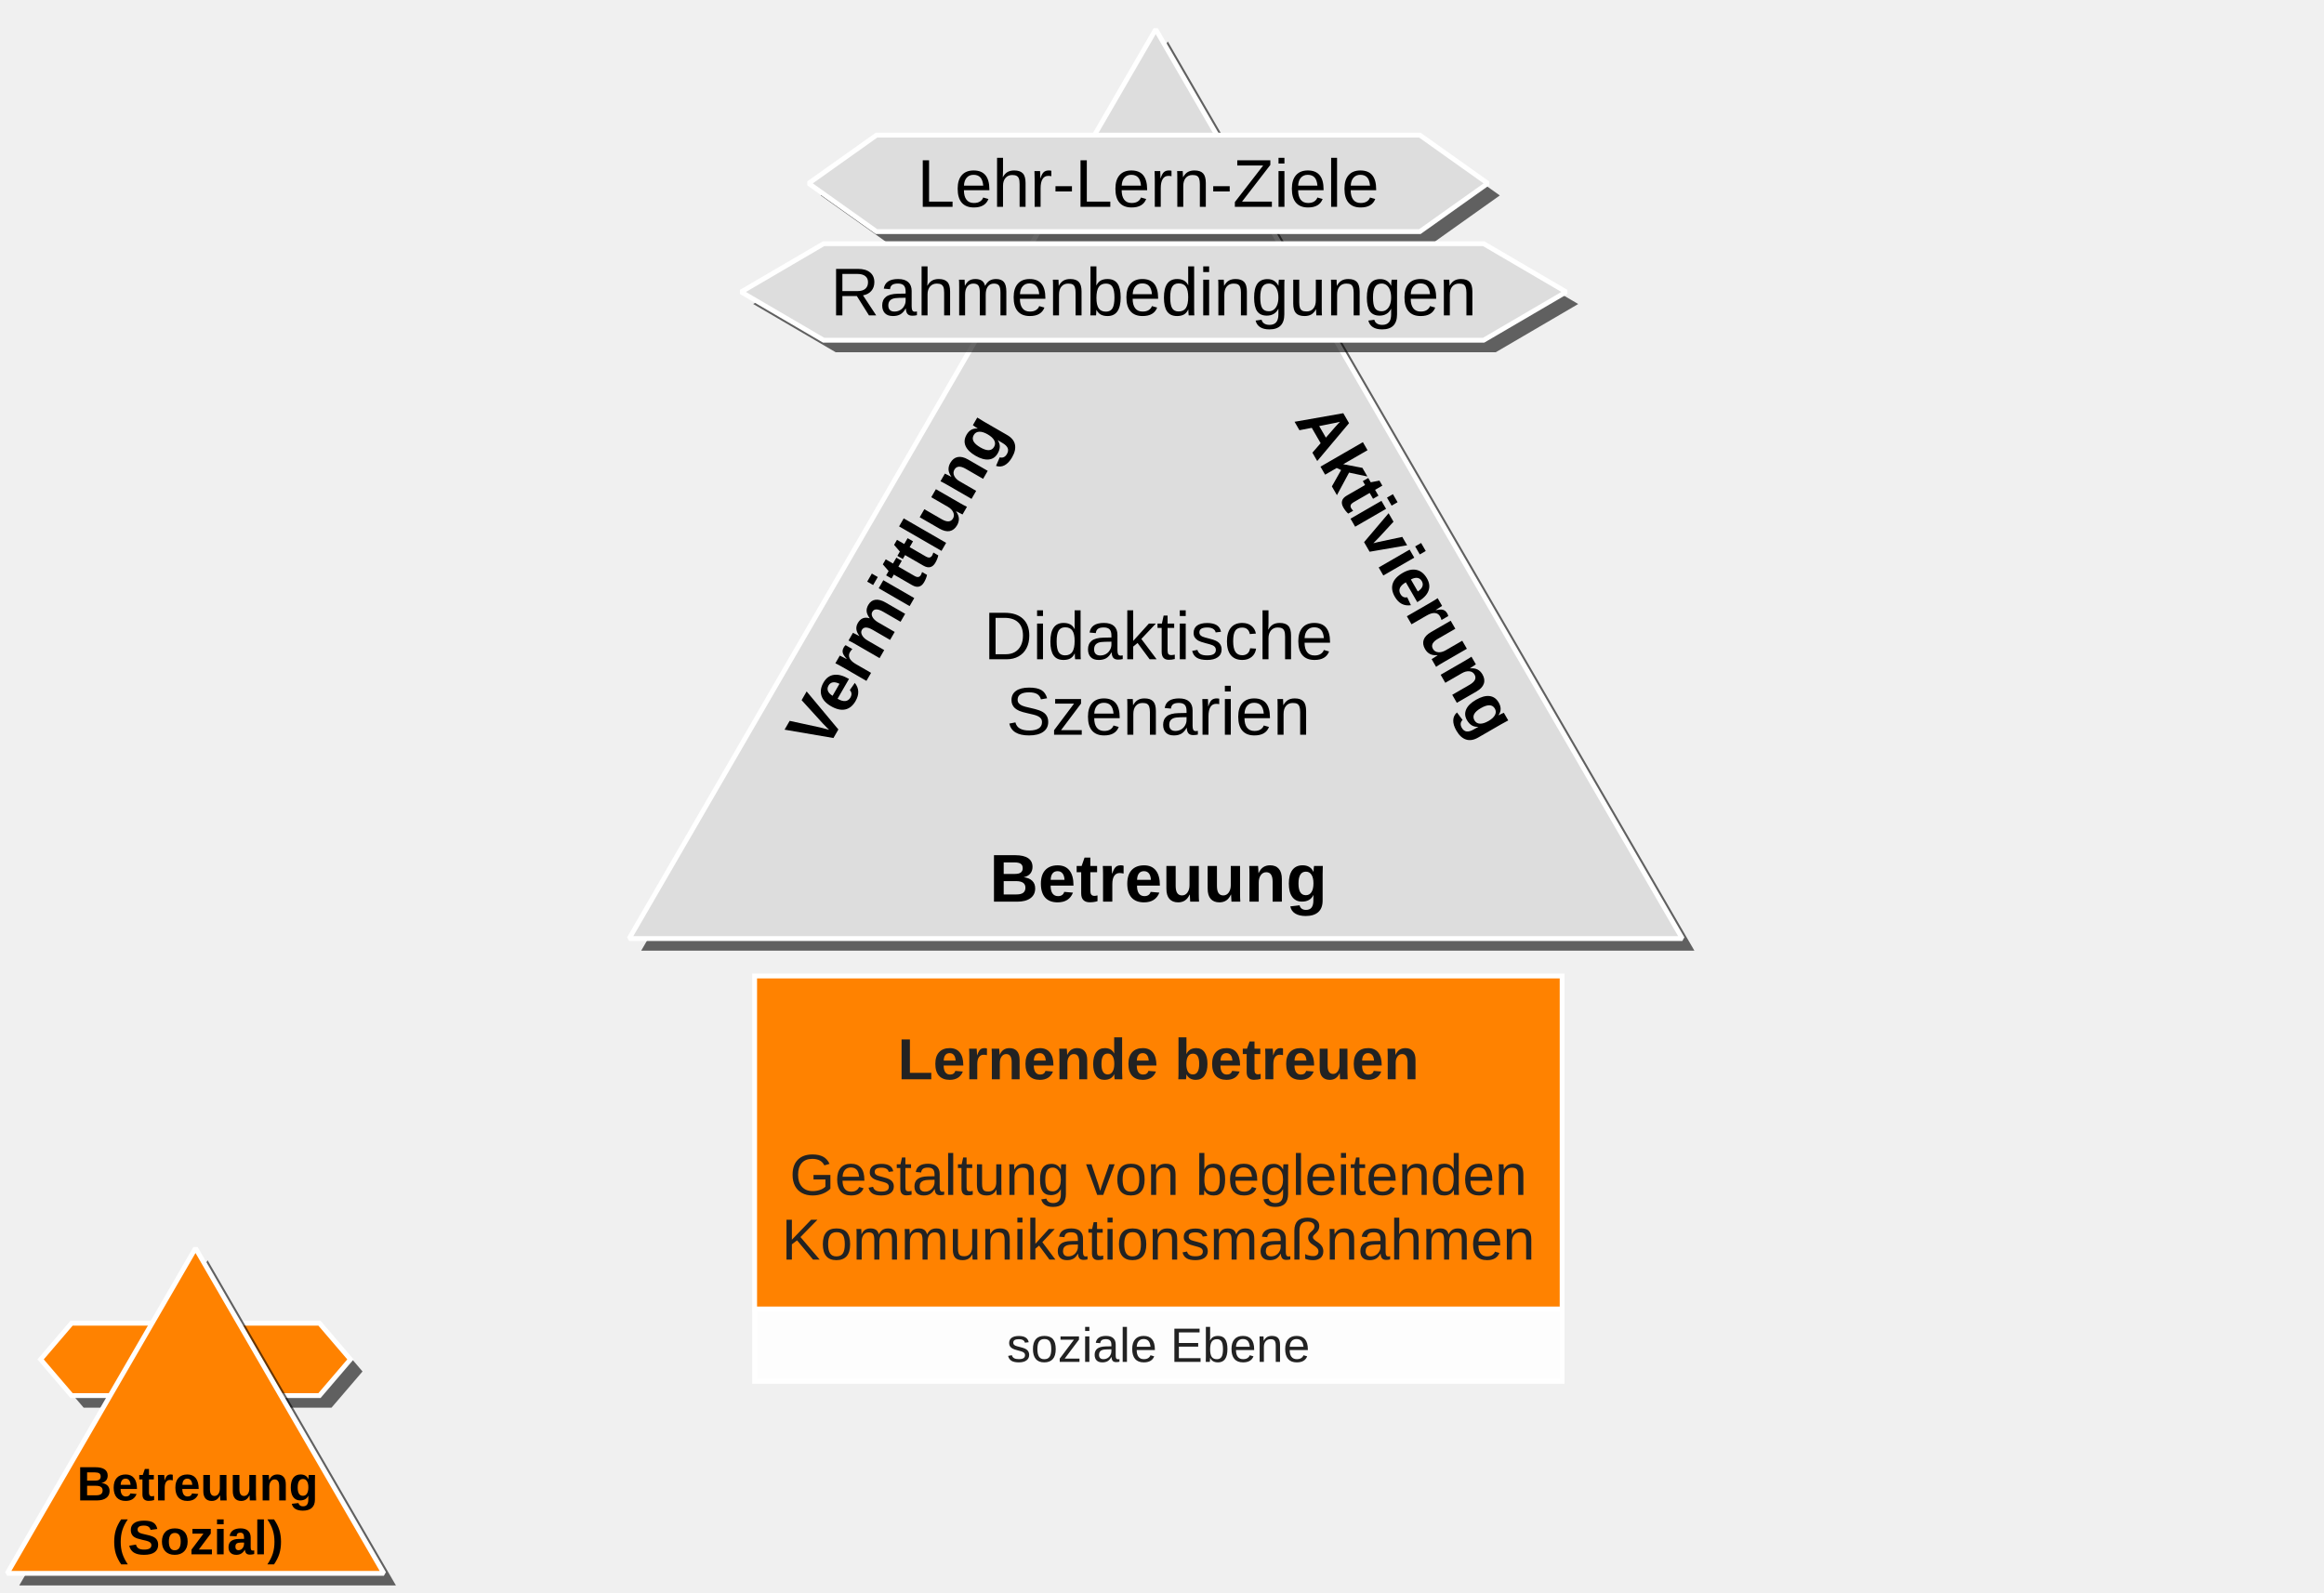
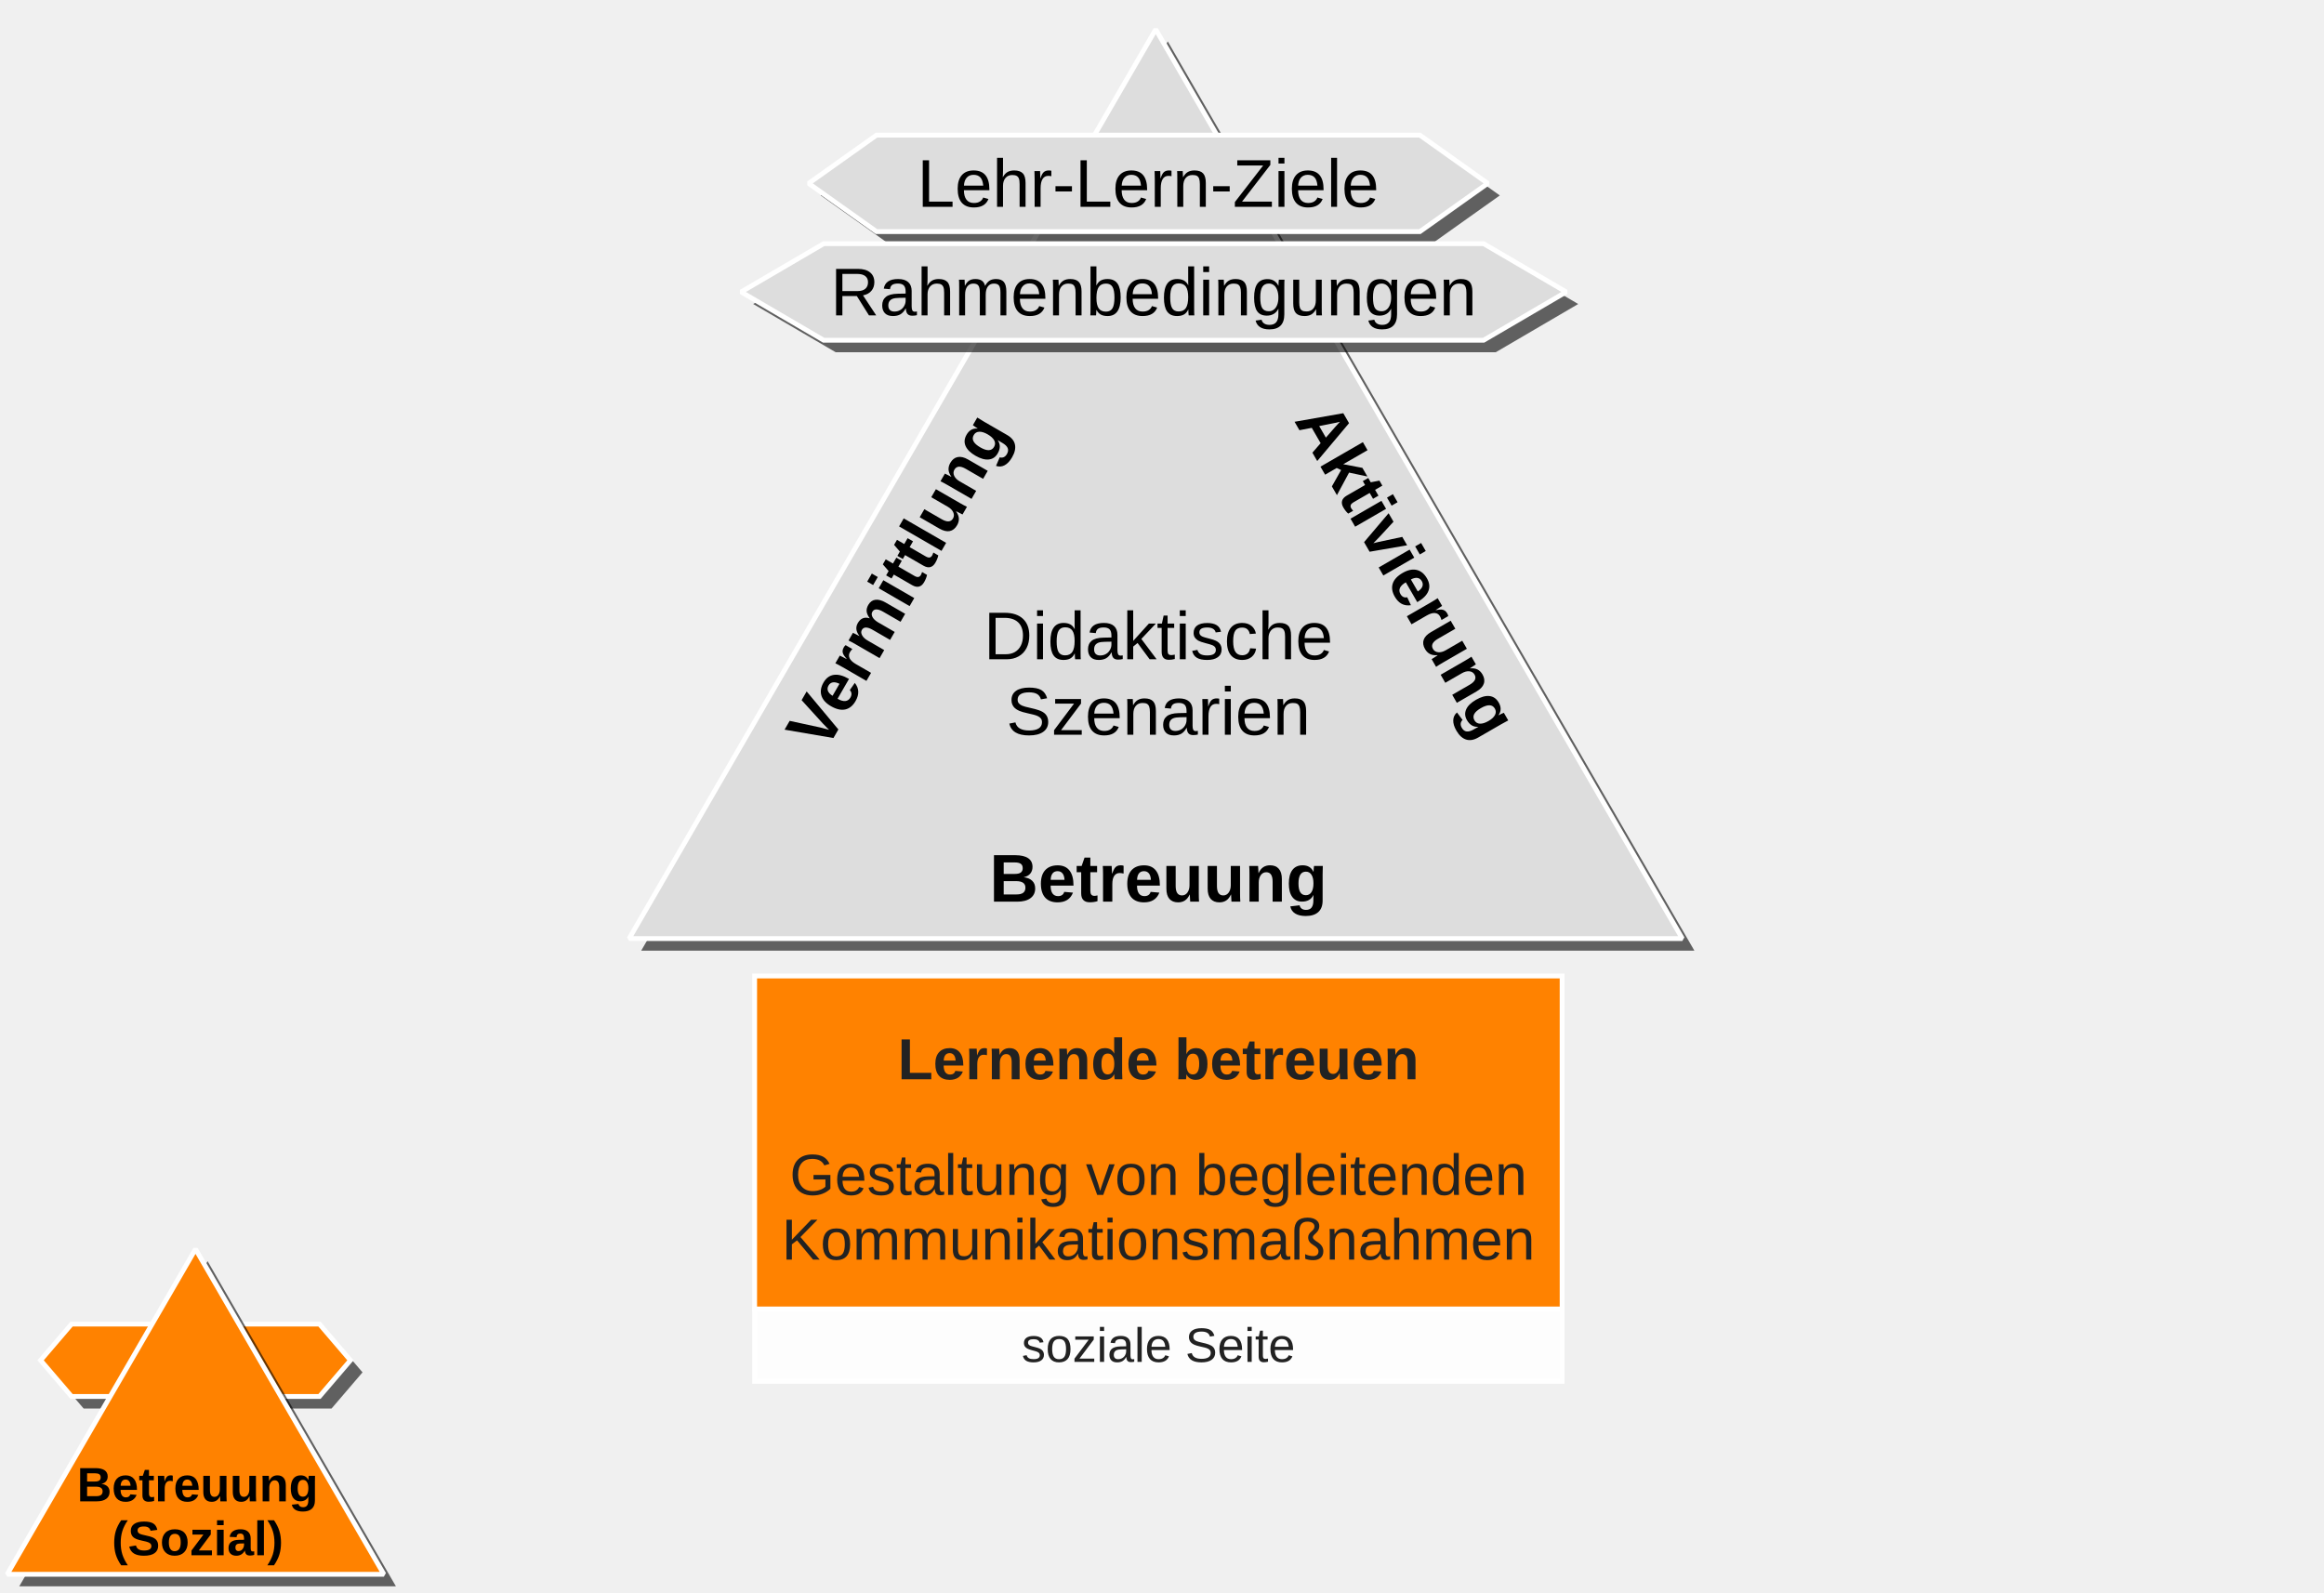
<svg xmlns="http://www.w3.org/2000/svg" fill-opacity="1" color-rendering="auto" color-interpolation="auto" text-rendering="auto" stroke="black" stroke-linecap="square" width="963" stroke-miterlimit="10" shape-rendering="auto" stroke-opacity="1" fill="black" stroke-dasharray="none" font-weight="normal" stroke-width="1" height="660" font-family="'Dialog'" font-style="normal" stroke-linejoin="miter" font-size="12px" stroke-dashoffset="0" image-rendering="auto">
  <defs id="genericDefs" />
  <g>
    <defs id="defs1">
      <clipPath clipPathUnits="userSpaceOnUse" id="clipPath1">
        <path d="M0 0 L963 0 L963 660 L0 660 L0 0 Z" />
      </clipPath>
      <clipPath clipPathUnits="userSpaceOnUse" id="clipPath2">
        <path d="M-5 -5 L958 -5 L958 655 L-5 655 L-5 -5 Z" />
      </clipPath>
      <clipPath clipPathUnits="userSpaceOnUse" id="clipPath3">
        <path d="M-416.906 404.503 L64.594 -429.479 L636.17 -99.479 L154.671 734.504 L-416.906 404.503 Z" />
      </clipPath>
      <clipPath clipPathUnits="userSpaceOnUse" id="clipPath4">
        <path d="M101.536 -424.676 L583.036 409.307 L11.459 739.307 L-470.041 -94.676 L101.536 -424.676 Z" />
      </clipPath>
    </defs>
    <g transform="translate(5,5)" fill-opacity="0.6" fill="rgb(0,0,0)" text-rendering="geometricPrecision" shape-rendering="geometricPrecision" stroke="rgb(0,0,0)" stroke-opacity="0.6">
      <path d="M478.9 12.177 L697.1 389 L260.7 389 Z" fill-rule="evenodd" clip-path="url(#clipPath2)" stroke="none" />
    </g>
    <g fill="rgb(221,221,221)" text-rendering="geometricPrecision" shape-rendering="geometricPrecision" stroke="rgb(221,221,221)">
      <path d="M478.9 12.177 L697.1 389 L260.7 389 Z" fill-rule="evenodd" clip-path="url(#clipPath1)" stroke="none" />
    </g>
    <g stroke-linecap="butt" fill="white" text-rendering="geometricPrecision" shape-rendering="geometricPrecision" stroke="white" stroke-width="2" stroke-miterlimit="1.45">
      <path fill="none" d="M478.9 12.177 L697.1 389 L260.7 389 Z" fill-rule="evenodd" clip-path="url(#clipPath1)" />
    </g>
    <g font-size="28px" stroke-linecap="butt" transform="matrix(0.5,0.866,-0.866,0.5,558.7635,158.7997)" text-rendering="geometricPrecision" font-family="'Arial'" shape-rendering="geometricPrecision" font-weight="bold" stroke-miterlimit="1.45">
      <text x="2" xml:space="preserve" y="27.348" clip-path="url(#clipPath3)" stroke="none">Aktivierung</text>
    </g>
    <g font-size="28px" stroke-linecap="butt" transform="matrix(0.5,-0.866,0.866,0.5,317.0119,300.2706)" text-rendering="geometricPrecision" font-family="'Arial'" shape-rendering="geometricPrecision" font-weight="bold" stroke-miterlimit="1.45">
      <text x="2" xml:space="preserve" y="27.348" clip-path="url(#clipPath4)" stroke="none">Vermittlung</text>
    </g>
    <g font-size="28px" stroke-linecap="butt" text-rendering="geometricPrecision" font-family="'Arial'" shape-rendering="geometricPrecision" font-weight="bold" stroke-miterlimit="1.45">
      <text x="410" xml:space="preserve" y="373.707" clip-path="url(#clipPath1)" stroke="none">Betreuung</text>
      <text x="407.635" xml:space="preserve" y="273.243" clip-path="url(#clipPath1)" font-weight="normal" stroke="none">Didaktische</text>
      <text x="416.959" xml:space="preserve" y="304.524" clip-path="url(#clipPath1)" font-weight="normal" stroke="none">Szenarien</text>
    </g>
    <g fill="rgb(255,255,255)" text-rendering="geometricPrecision" fill-opacity="0.863" shape-rendering="geometricPrecision" stroke-opacity="0.863" stroke="rgb(255,255,255)">
      <rect x="312.7" width="334.6" height="30" y="542.51" clip-path="url(#clipPath1)" stroke="none" />
    </g>
    <g stroke-linecap="butt" font-size="20px" fill="rgb(34,34,34)" text-rendering="geometricPrecision" font-family="'Arial'" shape-rendering="geometricPrecision" stroke="rgb(34,34,34)" stroke-miterlimit="1.45">
-       <text x="417.178" xml:space="preserve" y="564.444" clip-path="url(#clipPath1)" stroke="none">soziale Ebene</text>
+       <text x="423.301" xml:space="preserve" y="564.444" clip-path="url(#clipPath1)" stroke="none">soziale Seite</text>
    </g>
    <g stroke-linecap="butt" fill="white" text-rendering="geometricPrecision" shape-rendering="geometricPrecision" stroke="white" stroke-width="2" stroke-miterlimit="1.45">
      <rect fill="none" x="312.7" width="334.6" height="30" y="542.51" clip-path="url(#clipPath1)" />
    </g>
    <g fill="rgb(255,130,0)" text-rendering="geometricPrecision" shape-rendering="geometricPrecision" stroke="rgb(255,130,0)">
      <rect x="312.7" width="334.6" height="138" y="404.51" clip-path="url(#clipPath1)" stroke="none" />
    </g>
    <g stroke-linecap="butt" font-size="24px" fill="rgb(34,34,34)" text-rendering="geometricPrecision" font-family="'Arial'" shape-rendering="geometricPrecision" stroke="rgb(34,34,34)" stroke-miterlimit="1.45">
      <text x="476.666" xml:space="preserve" y="441.612" clip-path="url(#clipPath1)" stroke="none"> </text>
      <text x="476.666" xml:space="preserve" y="468.424" clip-path="url(#clipPath1)" stroke="none"> </text>
      <text x="327.217" xml:space="preserve" y="495.237" clip-path="url(#clipPath1)" stroke="none">Gestaltung von begleitenden</text>
      <text x="323.93" xml:space="preserve" y="522.049" clip-path="url(#clipPath1)" stroke="none">Kommunikationsmaßnahmen</text>
    </g>
    <g stroke-linecap="butt" fill="white" text-rendering="geometricPrecision" shape-rendering="geometricPrecision" stroke="white" stroke-width="2" stroke-miterlimit="1.45">
      <rect fill="none" x="312.7" width="334.6" height="138" y="404.51" clip-path="url(#clipPath1)" />
    </g>
    <g stroke-linecap="butt" font-size="24px" fill="rgb(34,34,34)" text-rendering="geometricPrecision" font-family="'Arial'" shape-rendering="geometricPrecision" stroke="rgb(34,34,34)" font-weight="bold" stroke-miterlimit="1.45">
      <text x="371.977" xml:space="preserve" y="447.32" clip-path="url(#clipPath1)" stroke="none">Lernende betreuen</text>
    </g>
    <g transform="translate(5,5)" fill-opacity="0.6" fill="rgb(0,0,0)" text-rendering="geometricPrecision" shape-rendering="geometricPrecision" stroke="rgb(0,0,0)" stroke-opacity="0.6">
-       <path d="M16.819 563.412 L29.659 548.412 L132.379 548.412 L145.219 563.412 L132.379 578.412 L29.659 578.412 Z" fill-rule="evenodd" clip-path="url(#clipPath2)" stroke="none" />
+       <path d="M16.819 563.784 L29.659 548.784 L132.379 548.784 L145.219 563.784 L132.379 578.784 L29.659 578.784 Z" fill-rule="evenodd" clip-path="url(#clipPath2)" stroke="none" />
    </g>
    <g fill="rgb(255,130,0)" text-rendering="geometricPrecision" shape-rendering="geometricPrecision" stroke="rgb(255,130,0)">
-       <path d="M16.819 563.412 L29.659 548.412 L132.379 548.412 L145.219 563.412 L132.379 578.412 L29.659 578.412 Z" fill-rule="evenodd" clip-path="url(#clipPath1)" stroke="none" />
+       <path d="M16.819 563.784 L29.659 548.784 L132.379 548.784 L145.219 563.784 L132.379 578.784 L29.659 578.784 Z" fill-rule="evenodd" clip-path="url(#clipPath1)" stroke="none" />
    </g>
    <g stroke-linecap="butt" fill="white" text-rendering="geometricPrecision" shape-rendering="geometricPrecision" stroke="white" stroke-width="2" stroke-miterlimit="1.45">
-       <path fill="none" d="M16.819 563.412 L29.659 548.412 L132.379 548.412 L145.219 563.412 L132.379 578.412 L29.659 578.412 Z" fill-rule="evenodd" clip-path="url(#clipPath1)" />
+       <path fill="none" d="M16.819 563.784 L29.659 548.784 L132.379 548.784 L145.219 563.784 L132.379 578.784 L29.659 578.784 Z" fill-rule="evenodd" clip-path="url(#clipPath1)" />
    </g>
    <g transform="translate(5,5)" fill-opacity="0.6" fill="rgb(0,0,0)" text-rendering="geometricPrecision" shape-rendering="geometricPrecision" stroke="rgb(0,0,0)" stroke-opacity="0.6">
-       <path d="M81.019 517.327 L159.059 652.1 L2.979 652.1 Z" fill-rule="evenodd" clip-path="url(#clipPath2)" stroke="none" />
+       <path d="M81.019 517.699 L159.059 652.471 L2.979 652.471 Z" fill-rule="evenodd" clip-path="url(#clipPath2)" stroke="none" />
    </g>
    <g fill="rgb(255,130,0)" text-rendering="geometricPrecision" shape-rendering="geometricPrecision" stroke="rgb(255,130,0)">
-       <path d="M81.019 517.327 L159.059 652.1 L2.979 652.1 Z" fill-rule="evenodd" clip-path="url(#clipPath1)" stroke="none" />
+       <path d="M81.019 517.699 L159.059 652.471 L2.979 652.471 Z" fill-rule="evenodd" clip-path="url(#clipPath1)" stroke="none" />
    </g>
    <g stroke-linecap="butt" fill="white" text-rendering="geometricPrecision" shape-rendering="geometricPrecision" stroke="white" stroke-width="2" stroke-miterlimit="1.45">
-       <path fill="none" d="M81.019 517.327 L159.059 652.1 L2.979 652.1 Z" fill-rule="evenodd" clip-path="url(#clipPath1)" />
+       <path fill="none" d="M81.019 517.699 L159.059 652.471 L2.979 652.471 Z" fill-rule="evenodd" clip-path="url(#clipPath1)" />
    </g>
    <g font-size="20px" stroke-linecap="butt" text-rendering="geometricPrecision" font-family="'Arial'" shape-rendering="geometricPrecision" font-weight="bold" stroke-miterlimit="1.45">
-       <text x="31.878" xml:space="preserve" y="621.872" clip-path="url(#clipPath1)" stroke="none">Betreuung</text>
-       <text x="46.322" xml:space="preserve" y="644.216" clip-path="url(#clipPath1)" stroke="none">(Sozial)</text>
+       <text x="31.878" xml:space="preserve" y="622.244" clip-path="url(#clipPath1)" stroke="none">Betreuung</text>
+       <text x="46.322" xml:space="preserve" y="644.587" clip-path="url(#clipPath1)" stroke="none">(Sozial)</text>
    </g>
    <g transform="translate(5,5)" fill-opacity="0.6" fill="rgb(0,0,0)" text-rendering="geometricPrecision" shape-rendering="geometricPrecision" stroke="rgb(0,0,0)" stroke-opacity="0.6">
      <path d="M335.079 76 L363.219 56 L588.339 56 L616.479 76 L588.339 96 L363.219 96 Z" fill-rule="evenodd" clip-path="url(#clipPath2)" stroke="none" />
    </g>
    <g fill="rgb(221,221,221)" text-rendering="geometricPrecision" shape-rendering="geometricPrecision" stroke="rgb(221,221,221)">
      <path d="M335.079 76 L363.219 56 L588.339 56 L616.479 76 L588.339 96 L363.219 96 Z" fill-rule="evenodd" clip-path="url(#clipPath1)" stroke="none" />
    </g>
    <g text-rendering="geometricPrecision" stroke-miterlimit="1.45" font-size="28px" shape-rendering="geometricPrecision" font-family="'Arial'" stroke-linecap="butt">
      <text x="380.069" xml:space="preserve" y="85.707" clip-path="url(#clipPath1)" stroke="none">Lehr-Lern-Ziele</text>
    </g>
    <g stroke-linecap="butt" fill="white" text-rendering="geometricPrecision" shape-rendering="geometricPrecision" stroke="white" stroke-width="2" stroke-miterlimit="1.45">
      <path fill="none" d="M335.079 76 L363.219 56 L588.339 56 L616.479 76 L588.339 96 L363.219 96 Z" fill-rule="evenodd" clip-path="url(#clipPath1)" />
    </g>
    <g transform="translate(5,5)" fill-opacity="0.6" fill="rgb(0,0,0)" text-rendering="geometricPrecision" shape-rendering="geometricPrecision" stroke="rgb(0,0,0)" stroke-opacity="0.6">
      <path d="M307.111 121 L341.296 101 L614.782 101 L648.968 121 L614.782 141 L341.296 141 Z" fill-rule="evenodd" clip-path="url(#clipPath2)" stroke="none" />
    </g>
    <g fill="rgb(221,221,221)" text-rendering="geometricPrecision" shape-rendering="geometricPrecision" stroke="rgb(221,221,221)">
      <path d="M307.111 121 L341.296 101 L614.782 101 L648.968 121 L614.782 141 L341.296 141 Z" fill-rule="evenodd" clip-path="url(#clipPath1)" stroke="none" />
    </g>
    <g text-rendering="geometricPrecision" stroke-miterlimit="1.45" font-size="28px" shape-rendering="geometricPrecision" font-family="'Arial'" stroke-linecap="butt">
      <text x="344.151" xml:space="preserve" y="130.707" clip-path="url(#clipPath1)" stroke="none">Rahmenbedingungen</text>
    </g>
    <g stroke-linecap="butt" fill="white" text-rendering="geometricPrecision" shape-rendering="geometricPrecision" stroke="white" stroke-width="2" stroke-miterlimit="1.45">
      <path fill="none" d="M307.111 121 L341.296 101 L614.782 101 L648.968 121 L614.782 141 L341.296 141 Z" fill-rule="evenodd" clip-path="url(#clipPath1)" />
    </g>
  </g>
</svg>
